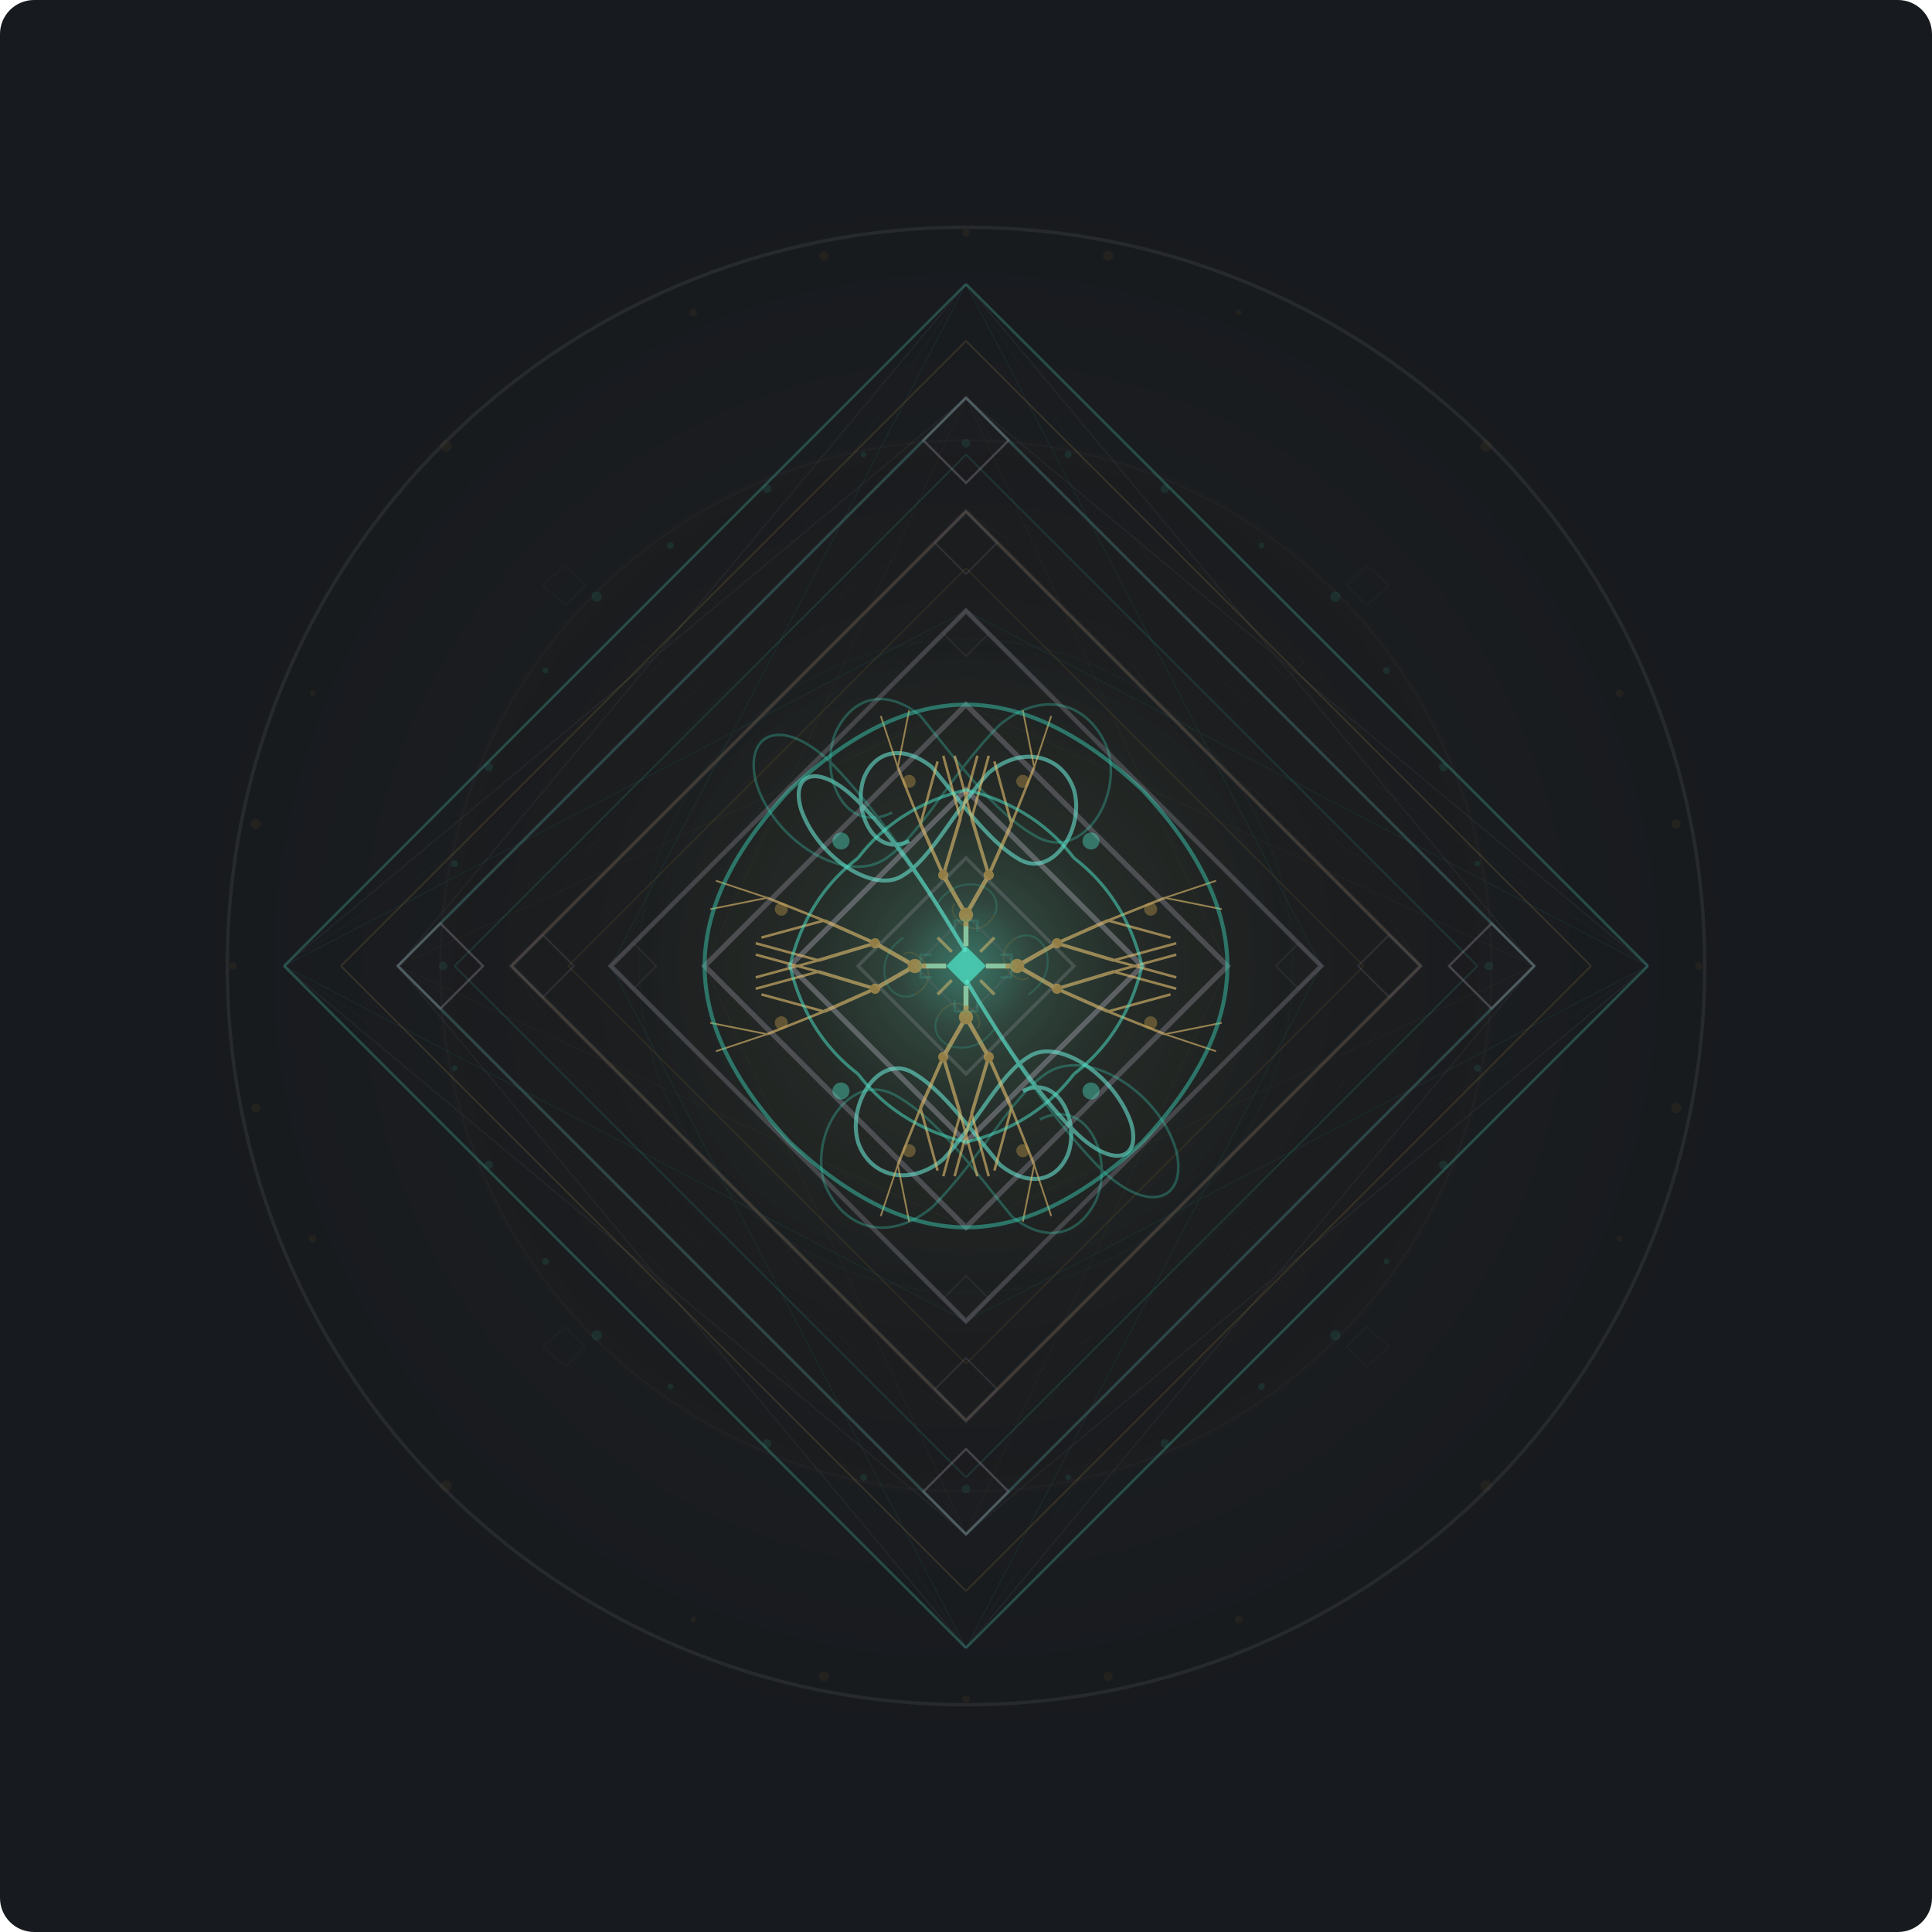
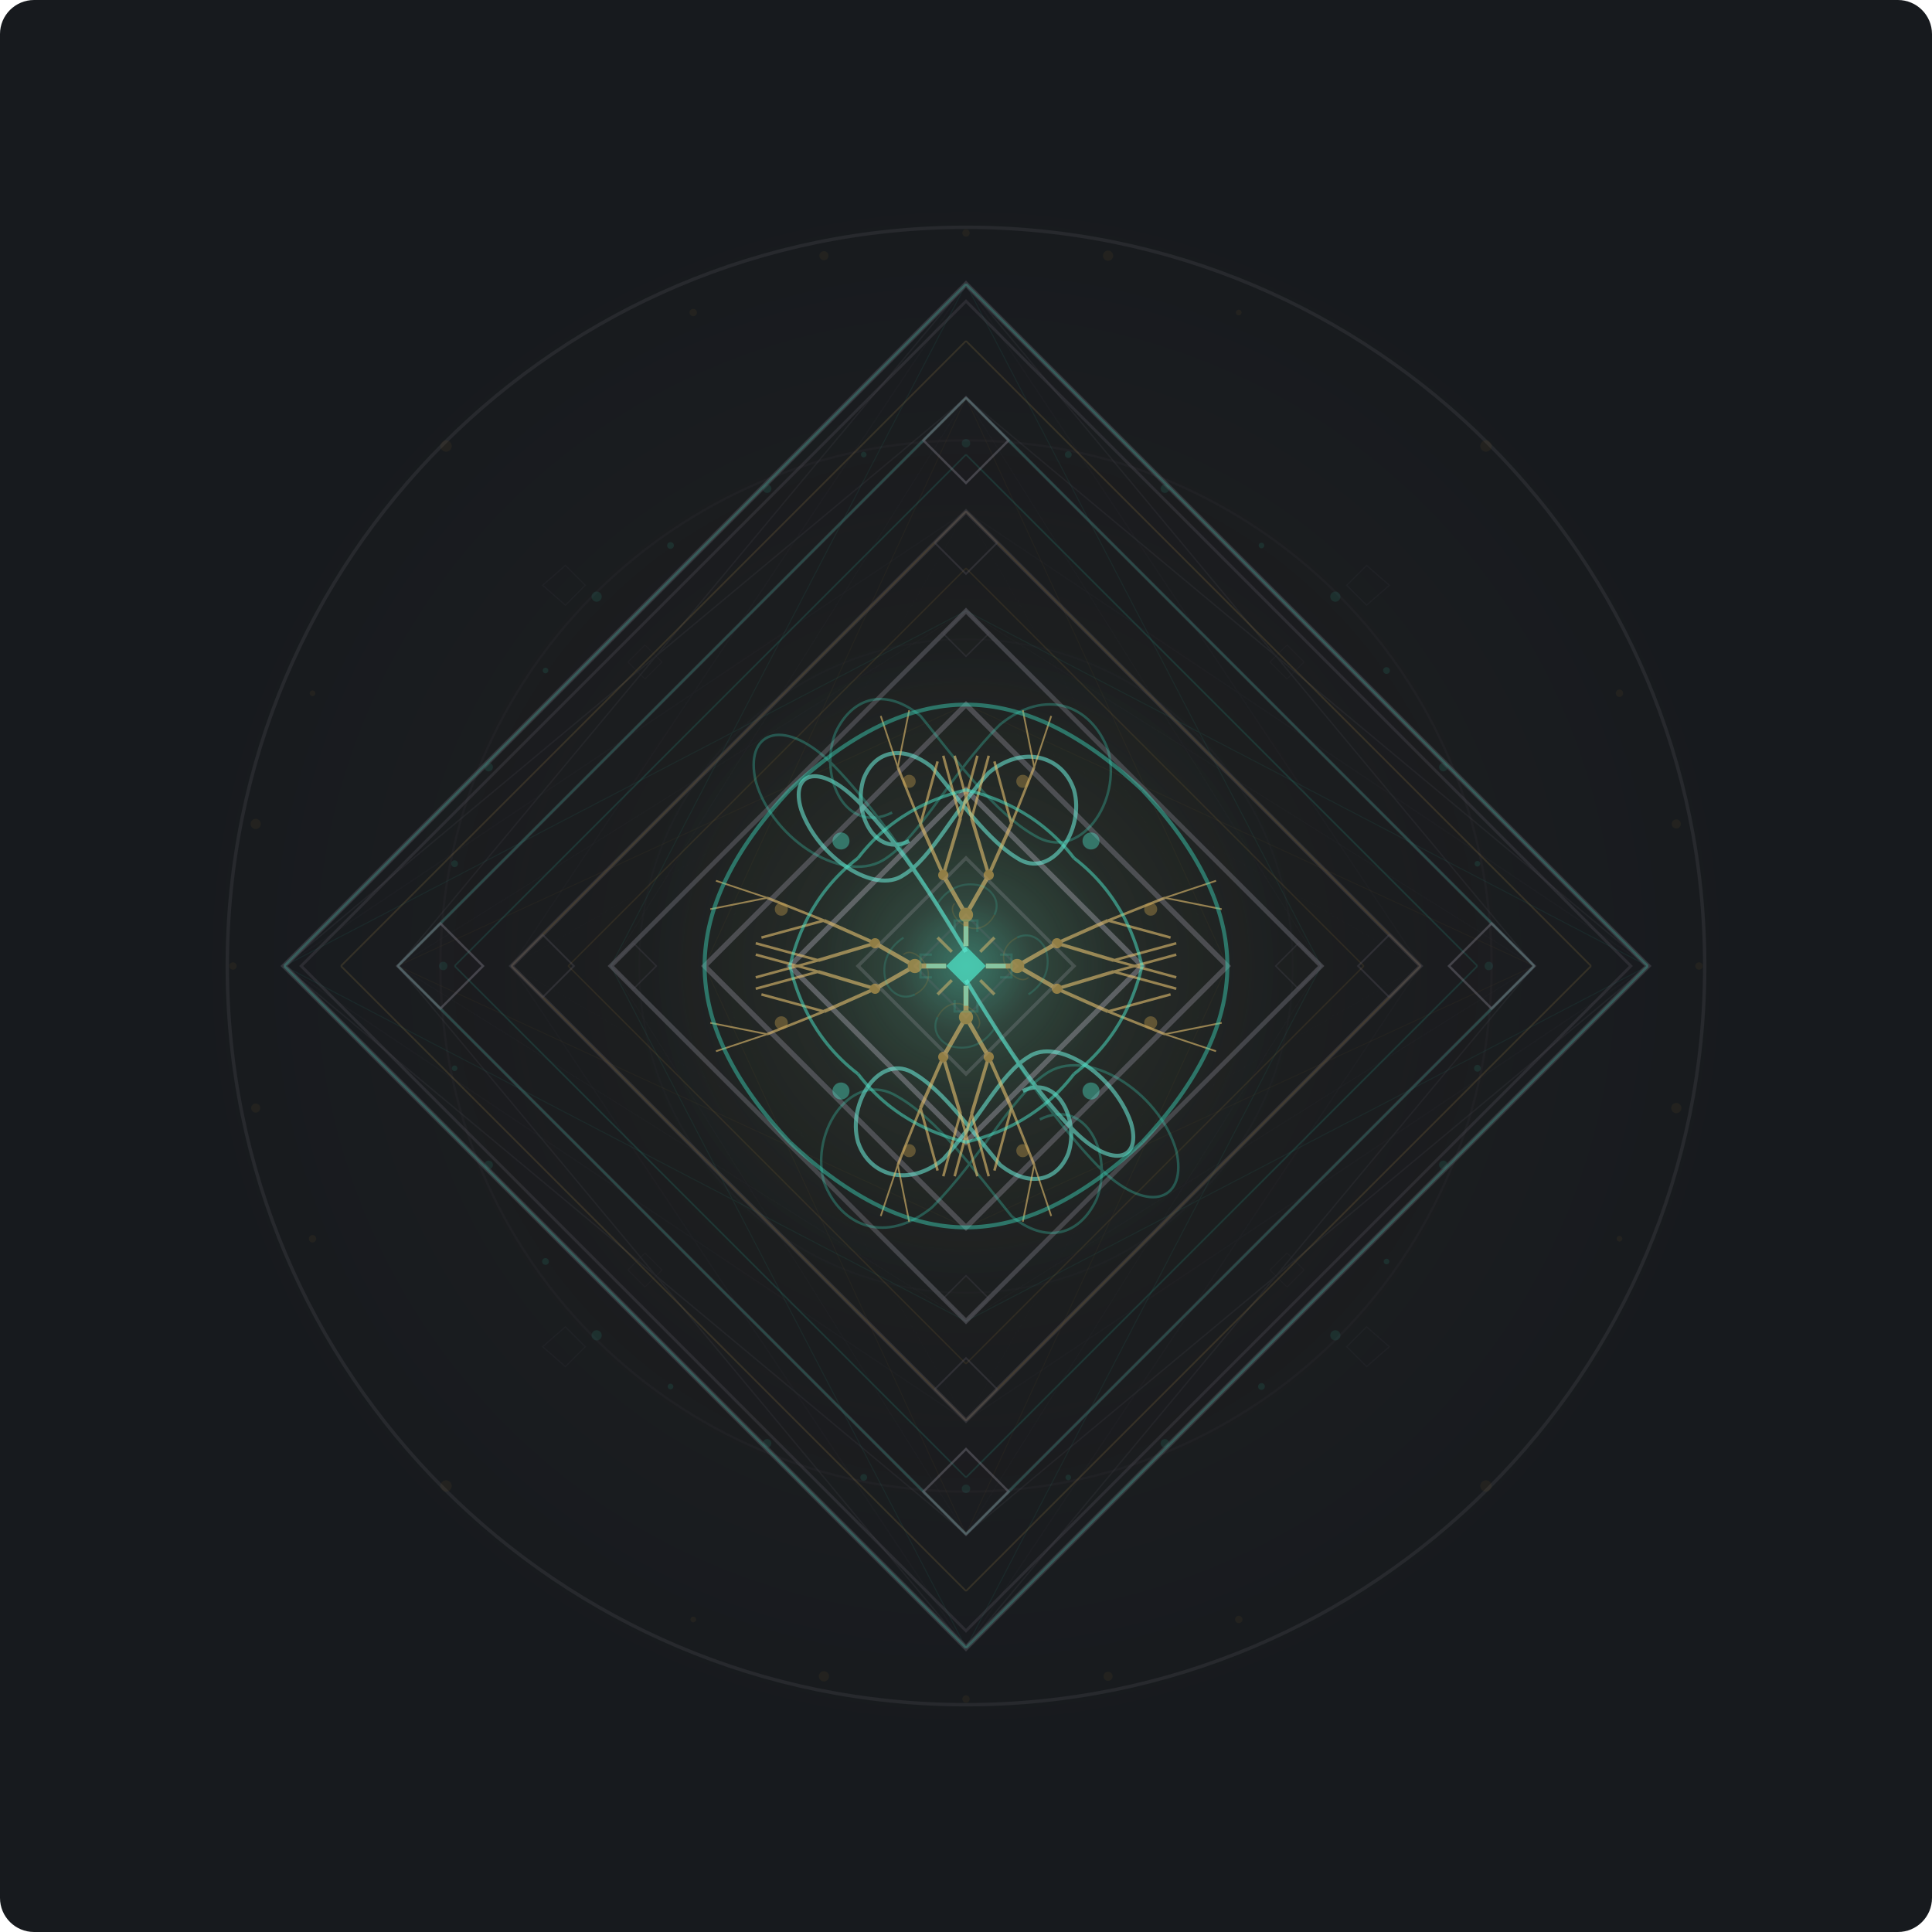
<svg xmlns="http://www.w3.org/2000/svg" width="680" height="680" viewBox="0 0 680 680">
  <rect width="680" height="680" fill="#171a1e" rx="12" />
  <defs>
    <radialGradient id="cg" cx="50%" cy="50%" r="50%">
      <stop offset="0%" stop-color="#4ee8cc" stop-opacity=".4" />
      <stop offset="20%" stop-color="#4ee8cc" stop-opacity=".15" />
      <stop offset="50%" stop-color="#28b8a0" stop-opacity=".04" />
      <stop offset="100%" stop-color="#28b8a0" stop-opacity="0" />
    </radialGradient>
    <radialGradient id="og" cx="50%" cy="50%" r="50%">
      <stop offset="0%" stop-color="#d4a850" stop-opacity=".12" />
      <stop offset="40%" stop-color="#d4a850" stop-opacity=".03" />
      <stop offset="100%" stop-color="#d4a850" stop-opacity="0" />
    </radialGradient>
  </defs>
  <g transform="translate(340,340)">
    <circle cx="0" cy="0" r="280" fill="url(#og)" />
    <circle cx="0" cy="0" r="120" fill="url(#cg)" />
    <ellipse cx="0" cy="0" rx="260" ry="260" fill="none" stroke="#56545e" stroke-width="1.2" opacity=".24" />
    <ellipse cx="0" cy="0" rx="185" ry="185" fill="none" stroke="#3a3842" stroke-width=".8" opacity=".15" />
    <ellipse cx="0" cy="0" rx="115" ry="115" fill="none" stroke="#3a3842" stroke-width=".6" opacity=".1" />
    <g opacity=".12">
      <circle cx="184" cy="0" r="1.5" fill="#28b8a0" />
      <circle cx="180" cy="36" r="1.2" fill="#28b8a0" />
      <circle cx="168" cy="70" r="1.5" fill="#28b8a0" />
      <circle cx="148" cy="104" r="1" fill="#28b8a0" />
      <circle cx="130" cy="130" r="1.8" fill="#28b8a0" />
      <circle cx="104" cy="148" r="1.2" fill="#28b8a0" />
      <circle cx="70" cy="168" r="1.5" fill="#28b8a0" />
      <circle cx="36" cy="180" r="1" fill="#28b8a0" />
      <circle cx="0" cy="184" r="1.5" fill="#28b8a0" />
      <circle cx="-36" cy="180" r="1.2" fill="#28b8a0" />
      <circle cx="-70" cy="168" r="1.5" fill="#28b8a0" />
      <circle cx="-104" cy="148" r="1" fill="#28b8a0" />
      <circle cx="-130" cy="130" r="1.8" fill="#28b8a0" />
      <circle cx="-148" cy="104" r="1.2" fill="#28b8a0" />
      <circle cx="-168" cy="70" r="1.5" fill="#28b8a0" />
      <circle cx="-180" cy="36" r="1" fill="#28b8a0" />
      <circle cx="-184" cy="0" r="1.5" fill="#28b8a0" />
      <circle cx="-180" cy="-36" r="1.2" fill="#28b8a0" />
      <circle cx="-168" cy="-70" r="1.5" fill="#28b8a0" />
      <circle cx="-148" cy="-104" r="1" fill="#28b8a0" />
      <circle cx="-130" cy="-130" r="1.8" fill="#28b8a0" />
      <circle cx="-104" cy="-148" r="1.2" fill="#28b8a0" />
      <circle cx="-70" cy="-168" r="1.5" fill="#28b8a0" />
      <circle cx="-36" cy="-180" r="1" fill="#28b8a0" />
      <circle cx="0" cy="-184" r="1.5" fill="#28b8a0" />
      <circle cx="36" cy="-180" r="1.2" fill="#28b8a0" />
      <circle cx="70" cy="-168" r="1.5" fill="#28b8a0" />
      <circle cx="104" cy="-148" r="1" fill="#28b8a0" />
      <circle cx="130" cy="-130" r="1.8" fill="#28b8a0" />
      <circle cx="148" cy="-104" r="1.2" fill="#28b8a0" />
      <circle cx="168" cy="-70" r="1.5" fill="#28b8a0" />
      <circle cx="180" cy="-36" r="1" fill="#28b8a0" />
    </g>
    <g opacity=".08">
      <circle cx="258" cy="0" r="1.3" fill="#a07828" />
      <circle cx="250" cy="50" r="1.8" fill="#a07828" />
      <circle cx="230" cy="96" r="1" fill="#a07828" />
      <circle cx="183" cy="183" r="2" fill="#a07828" />
      <circle cx="96" cy="230" r="1.3" fill="#a07828" />
      <circle cx="50" cy="250" r="1.6" fill="#a07828" />
      <circle cx="0" cy="258" r="1.3" fill="#a07828" />
      <circle cx="-50" cy="250" r="1.8" fill="#a07828" />
      <circle cx="-96" cy="230" r="1" fill="#a07828" />
      <circle cx="-183" cy="183" r="2" fill="#a07828" />
      <circle cx="-230" cy="96" r="1.3" fill="#a07828" />
      <circle cx="-250" cy="50" r="1.6" fill="#a07828" />
      <circle cx="-258" cy="0" r="1.3" fill="#a07828" />
      <circle cx="-250" cy="-50" r="1.8" fill="#a07828" />
      <circle cx="-230" cy="-96" r="1" fill="#a07828" />
      <circle cx="-183" cy="-183" r="2" fill="#a07828" />
      <circle cx="-96" cy="-230" r="1.3" fill="#a07828" />
      <circle cx="-50" cy="-250" r="1.6" fill="#a07828" />
      <circle cx="0" cy="-258" r="1.3" fill="#a07828" />
      <circle cx="50" cy="-250" r="1.8" fill="#a07828" />
      <circle cx="96" cy="-230" r="1" fill="#a07828" />
      <circle cx="183" cy="-183" r="2" fill="#a07828" />
      <circle cx="230" cy="-96" r="1.3" fill="#a07828" />
      <circle cx="250" cy="-50" r="1.6" fill="#a07828" />
    </g>
    <g stroke="#56545e" fill="none" opacity=".15" stroke-width=".5">
      <line x1="0" y1="-240" x2="-200" y2="0" />
      <line x1="0" y1="-240" x2="200" y2="0" />
      <line x1="240" y1="0" x2="0" y2="200" />
      <line x1="240" y1="0" x2="0" y2="-200" />
      <line x1="0" y1="240" x2="200" y2="0" />
      <line x1="0" y1="240" x2="-200" y2="0" />
      <line x1="-240" y1="0" x2="0" y2="200" />
      <line x1="-240" y1="0" x2="0" y2="-200" />
    </g>
    <g stroke="#3a3842" fill="none" opacity=".1" stroke-width=".4">
      <line x1="0" y1="-240" x2="-160" y2="0" />
      <line x1="0" y1="-240" x2="160" y2="0" />
      <line x1="240" y1="0" x2="0" y2="160" />
      <line x1="240" y1="0" x2="0" y2="-160" />
      <line x1="0" y1="240" x2="160" y2="0" />
      <line x1="0" y1="240" x2="-160" y2="0" />
      <line x1="-240" y1="0" x2="0" y2="160" />
      <line x1="-240" y1="0" x2="0" y2="-160" />
    </g>
    <g stroke="#3a3842" fill="none" opacity=".08" stroke-width=".35">
      <line x1="0" y1="-200" x2="-125" y2="0" />
      <line x1="0" y1="-200" x2="125" y2="0" />
      <line x1="200" y1="0" x2="0" y2="125" />
      <line x1="200" y1="0" x2="0" y2="-125" />
      <line x1="0" y1="200" x2="125" y2="0" />
      <line x1="0" y1="200" x2="-125" y2="0" />
      <line x1="-200" y1="0" x2="0" y2="125" />
      <line x1="-200" y1="0" x2="0" y2="-125" />
    </g>
    <g stroke="#28b8a0" fill="none" opacity=".08" stroke-width=".35">
      <line x1="0" y1="-240" x2="-125" y2="0" />
      <line x1="0" y1="-240" x2="125" y2="0" />
      <line x1="240" y1="0" x2="0" y2="125" />
      <line x1="240" y1="0" x2="0" y2="-125" />
      <line x1="0" y1="240" x2="125" y2="0" />
      <line x1="0" y1="240" x2="-125" y2="0" />
      <line x1="-240" y1="0" x2="0" y2="125" />
      <line x1="-240" y1="0" x2="0" y2="-125" />
    </g>
    <g stroke="#a07828" fill="none" opacity=".065" stroke-width=".3">
      <line x1="0" y1="-200" x2="-92" y2="0" />
      <line x1="0" y1="-200" x2="92" y2="0" />
      <line x1="200" y1="0" x2="0" y2="92" />
      <line x1="200" y1="0" x2="0" y2="-92" />
      <line x1="0" y1="200" x2="92" y2="0" />
      <line x1="0" y1="200" x2="-92" y2="0" />
      <line x1="-200" y1="0" x2="0" y2="92" />
      <line x1="-200" y1="0" x2="0" y2="-92" />
    </g>
    <g stroke="#28262e" fill="none" opacity=".065" stroke-width=".3">
      <line x1="0" y1="-160" x2="-92" y2="0" />
      <line x1="0" y1="-160" x2="92" y2="0" />
      <line x1="160" y1="0" x2="0" y2="92" />
      <line x1="160" y1="0" x2="0" y2="-92" />
      <line x1="0" y1="160" x2="92" y2="0" />
      <line x1="0" y1="160" x2="-92" y2="0" />
      <line x1="-160" y1="0" x2="0" y2="92" />
      <line x1="-160" y1="0" x2="0" y2="-92" />
    </g>
-     <polygon points="0,-240 240,0 0,240 -240,0" fill="none" stroke="#3a3842" stroke-width="1" opacity=".2" />
+     <polygon points="0,-240 240,0 0,240 -240,0" fill="none" stroke="#56545e" stroke-width="1.8" opacity=".45" />
+     <polygon points="0,-234 234,0 0,234 -234,0" fill="none" stroke="#56545e" stroke-width="1" opacity=".3" />
    <polygon points="0,-200 200,0 0,200 -200,0" fill="none" stroke="#56545e" stroke-width="1.2" opacity=".28" />
    <polygon points="0,-160 160,0 0,160 -160,0" fill="none" stroke="#56545e" stroke-width="1.4" opacity=".35" />
    <polygon points="0,-125 125,0 0,125 -125,0" fill="none" stroke="#787680" stroke-width="1.6" opacity=".42" />
    <polygon points="0,-92 92,0 0,92 -92,0" fill="none" stroke="#787680" stroke-width="1.8" opacity=".5" />
    <polygon points="0,-62 62,0 0,62 -62,0" fill="none" stroke="#a09ea8" stroke-width="1.8" opacity=".45" />
    <polygon points="0,-38 38,0 0,38 -38,0" fill="none" stroke="#a09ea8" stroke-width="1.2" opacity=".25" />
    <polygon points="0,-18 18,0 0,18 -18,0" fill="none" stroke="#787680" stroke-width=".8" opacity=".18" />
    <polygon points="0,-7 7,0 0,7 -7,0" fill="#4ee8cc" opacity=".7" />
    <g stroke="#28b8a0" fill="none" opacity=".22" stroke-width=".8">
      <path d="M0,-200 Q-56,-144 -100,-100 Q-144,-56 -200,0" />
      <path d="M0,-200 Q56,-144 100,-100 Q144,-56 200,0" />
      <path d="M200,0 Q144,56 100,100 Q56,144 0,200" />
      <path d="M-200,0 Q-144,56 -100,100 Q-56,144 0,200" />
    </g>
    <g stroke="#a07828" fill="none" opacity=".18" stroke-width=".7">
      <path d="M0,-160 Q-42,-118 -80,-80 Q-118,-42 -160,0" />
      <path d="M0,-160 Q42,-118 80,-80 Q118,-42 160,0" />
      <path d="M160,0 Q118,42 80,80 Q42,118 0,160" />
      <path d="M-160,0 Q-118,42 -80,80 Q-42,118 0,160" />
    </g>
    <g stroke="#3cd8bc" fill="none" opacity=".24" stroke-width=".9">
      <path d="M0,-240 Q-72,-168 -120,-120 Q-168,-72 -240,0" />
      <path d="M0,-240 Q72,-168 120,-120 Q168,-72 240,0" />
      <path d="M240,0 Q168,72 120,120 Q72,168 0,240" />
      <path d="M-240,0 Q-168,72 -120,120 Q-72,168 0,240" />
    </g>
    <g stroke="#d4a850" fill="none" opacity=".15" stroke-width=".6">
      <path d="M0,-220 Q-48,-172 -110,-110 Q-172,-48 -220,0" />
      <path d="M0,-220 Q48,-172 110,-110 Q172,-48 220,0" />
      <path d="M220,0 Q172,48 110,110 Q48,172 0,220" />
      <path d="M-220,0 Q-172,48 -110,110 Q-48,172 0,220" />
    </g>
    <g stroke="#28b8a0" fill="none" opacity=".17" stroke-width=".6">
      <path d="M0,-180 Q-38,-142 -90,-90 Q-142,-38 -180,0" />
      <path d="M0,-180 Q38,-142 90,-90 Q142,-38 180,0" />
      <path d="M180,0 Q142,38 90,90 Q38,142 0,180" />
      <path d="M-180,0 Q-142,38 -90,90 Q-38,142 0,180" />
    </g>
    <g stroke="#c09038" fill="none" opacity=".12" stroke-width=".5">
      <path d="M0,-140 Q-30,-110 -70,-70 Q-110,-30 -140,0" />
      <path d="M0,-140 Q30,-110 70,-70 Q110,-30 140,0" />
      <path d="M140,0 Q110,30 70,70 Q30,110 0,140" />
      <path d="M-140,0 Q-110,30 -70,70 Q-30,110 0,140" />
    </g>
    <g opacity=".45">
      <polygon points="0,-200 -15,-185 0,-170 15,-185" fill="#28262e" fill-opacity=".1" stroke="#787680" stroke-width=".8" />
      <polygon points="200,0 185,-15 170,0 185,15" fill="#28262e" fill-opacity=".1" stroke="#787680" stroke-width=".8" />
      <polygon points="0,200 15,185 0,170 -15,185" fill="#28262e" fill-opacity=".1" stroke="#787680" stroke-width=".8" />
      <polygon points="-200,0 -185,15 -170,0 -185,-15" fill="#28262e" fill-opacity=".1" stroke="#787680" stroke-width=".8" />
    </g>
    <g opacity=".35">
      <polygon points="0,-160 -11,-149 0,-138 11,-149" fill="#28262e" fill-opacity=".08" stroke="#56545e" stroke-width=".6" />
      <polygon points="160,0 149,-11 138,0 149,11" fill="#28262e" fill-opacity=".08" stroke="#56545e" stroke-width=".6" />
      <polygon points="0,160 11,149 0,138 -11,149" fill="#28262e" fill-opacity=".08" stroke="#56545e" stroke-width=".6" />
      <polygon points="-160,0 -149,11 -138,0 -149,-11" fill="#28262e" fill-opacity=".08" stroke="#56545e" stroke-width=".6" />
    </g>
    <g opacity=".25">
      <polygon points="0,-125 -8,-117 0,-109 8,-117" fill="#28262e" fill-opacity=".06" stroke="#56545e" stroke-width=".5" />
      <polygon points="125,0 117,-8 109,0 117,8" fill="#28262e" fill-opacity=".06" stroke="#56545e" stroke-width=".5" />
      <polygon points="0,125 8,117 0,109 -8,117" fill="#28262e" fill-opacity=".06" stroke="#56545e" stroke-width=".5" />
      <polygon points="-125,0 -117,8 -109,0 -117,-8" fill="#28262e" fill-opacity=".06" stroke="#56545e" stroke-width=".5" />
    </g>
    <g opacity=".18">
      <polygon points="-141,-141 -149,-134 -141,-127 -134,-134" fill="#28262e" fill-opacity=".05" stroke="#3a3842" stroke-width=".4" />
      <polygon points="141,-141 134,-134 141,-127 149,-134" fill="#28262e" fill-opacity=".05" stroke="#3a3842" stroke-width=".4" />
      <polygon points="141,141 149,134 141,127 134,134" fill="#28262e" fill-opacity=".05" stroke="#3a3842" stroke-width=".4" />
      <polygon points="-141,141 -134,134 -141,127 -149,134" fill="#28262e" fill-opacity=".05" stroke="#3a3842" stroke-width=".4" />
    </g>
    <g opacity=".13">
      <polygon points="-113,-113 -119,-107 -113,-101 -107,-107" fill="#28262e" fill-opacity=".04" stroke="#3a3842" stroke-width=".35" />
      <polygon points="113,-113 107,-107 113,-101 119,-107" fill="#28262e" fill-opacity=".04" stroke="#3a3842" stroke-width=".35" />
      <polygon points="113,113 119,107 113,101 107,107" fill="#28262e" fill-opacity=".04" stroke="#3a3842" stroke-width=".35" />
      <polygon points="-113,113 -107,107 -113,101 -119,107" fill="#28262e" fill-opacity=".04" stroke="#3a3842" stroke-width=".35" />
    </g>
    <g fill="none" opacity=".55">
      <path d="M0,-5 C-8,-18 -22,-42 -38,-58 C-52,-72 -62,-68 -58,-55 C-52,-38 -32,-25 -22,-32 C-12,-38 -4,-55 8,-68 C20,-78 34,-74 38,-62 C42,-48 30,-30 18,-38 C8,-44 -2,-58 -12,-70 C-22,-78 -32,-76 -36,-66 C-40,-54 -32,-38 -20,-44" stroke="#6ef0dc" stroke-width="1.4" />
      <path d="M0,5 C8,18 22,42 38,58 C52,72 62,68 58,55 C52,38 32,25 22,32 C12,38 4,55 -8,68 C-20,78 -34,74 -38,62 C-42,48 -30,30 -18,38 C-8,44 2,58 12,70 C22,78 32,76 36,66 C40,54 32,38 20,44" stroke="#6ef0dc" stroke-width="1.4" />
    </g>
    <g fill="none" opacity=".3">
      <path d="M0,-5 C-10,-22 -28,-52 -48,-72 C-65,-88 -78,-82 -74,-65 C-68,-44 -42,-28 -28,-38 C-16,-46 -5,-68 12,-85 C28,-98 44,-92 50,-76 C55,-58 40,-36 24,-46 C10,-54 -3,-72 -16,-88 C-28,-98 -40,-95 -46,-82 C-52,-66 -42,-46 -26,-54" stroke="#3cd8bc" stroke-width=".9" />
      <path d="M0,5 C10,22 28,52 48,72 C65,88 78,82 74,65 C68,44 42,28 28,38 C16,46 5,68 -12,85 C-28,98 -44,92 -50,76 C-55,58 -40,36 -24,46 C-10,54 3,72 16,88 C28,98 40,95 46,82 C52,66 42,46 26,54" stroke="#3cd8bc" stroke-width=".9" />
    </g>
    <g stroke="#e4c070" fill="none" opacity=".6">
      <path d="M0,-7 L0,-18" stroke-width="1.8" />
      <path d="M0,-18 L-8,-32" stroke-width="1.5" />
      <path d="M0,-18 L8,-32" stroke-width="1.5" />
      <path d="M-8,-32 L-16,-50" stroke-width="1.2" />
      <path d="M-8,-32 L-2,-52" stroke-width="1.2" />
      <path d="M8,-32 L2,-52" stroke-width="1.2" />
      <path d="M8,-32 L16,-50" stroke-width="1.2" />
      <path d="M-16,-50 L-24,-70" stroke-width=".9" />
      <path d="M-16,-50 L-10,-72" stroke-width=".9" />
      <path d="M-2,-52 L-8,-74" stroke-width=".9" />
      <path d="M-2,-52 L4,-74" stroke-width=".9" />
      <path d="M2,-52 L-4,-74" stroke-width=".9" />
      <path d="M2,-52 L8,-74" stroke-width=".9" />
      <path d="M16,-50 L10,-72" stroke-width=".9" />
      <path d="M16,-50 L24,-70" stroke-width=".9" />
      <path d="M-24,-70 L-30,-88" stroke-width=".6" />
      <path d="M-24,-70 L-20,-90" stroke-width=".6" />
      <path d="M24,-70 L20,-90" stroke-width=".6" />
      <path d="M24,-70 L30,-88" stroke-width=".6" />
      <circle cx="0" cy="-18" r="2.5" fill="#d4a850" stroke="none" />
      <circle cx="-8" cy="-32" r="1.8" fill="#d4a850" stroke="none" />
      <circle cx="8" cy="-32" r="1.8" fill="#d4a850" stroke="none" />
    </g>
    <g stroke="#e4c070" fill="none" opacity=".6" transform="rotate(90)">
      <path d="M0,-7 L0,-18" stroke-width="1.8" />
      <path d="M0,-18 L-8,-32" stroke-width="1.5" />
      <path d="M0,-18 L8,-32" stroke-width="1.5" />
      <path d="M-8,-32 L-16,-50" stroke-width="1.2" />
      <path d="M-8,-32 L-2,-52" stroke-width="1.2" />
      <path d="M8,-32 L2,-52" stroke-width="1.2" />
      <path d="M8,-32 L16,-50" stroke-width="1.2" />
      <path d="M-16,-50 L-24,-70" stroke-width=".9" />
      <path d="M-16,-50 L-10,-72" stroke-width=".9" />
      <path d="M-2,-52 L-8,-74" stroke-width=".9" />
      <path d="M-2,-52 L4,-74" stroke-width=".9" />
      <path d="M2,-52 L-4,-74" stroke-width=".9" />
      <path d="M2,-52 L8,-74" stroke-width=".9" />
      <path d="M16,-50 L10,-72" stroke-width=".9" />
      <path d="M16,-50 L24,-70" stroke-width=".9" />
      <path d="M-24,-70 L-30,-88" stroke-width=".6" />
      <path d="M-24,-70 L-20,-90" stroke-width=".6" />
      <path d="M24,-70 L20,-90" stroke-width=".6" />
      <path d="M24,-70 L30,-88" stroke-width=".6" />
      <circle cx="0" cy="-18" r="2.5" fill="#d4a850" stroke="none" />
      <circle cx="-8" cy="-32" r="1.8" fill="#d4a850" stroke="none" />
      <circle cx="8" cy="-32" r="1.8" fill="#d4a850" stroke="none" />
    </g>
    <g stroke="#e4c070" fill="none" opacity=".6" transform="rotate(180)">
      <path d="M0,-7 L0,-18" stroke-width="1.8" />
      <path d="M0,-18 L-8,-32" stroke-width="1.5" />
      <path d="M0,-18 L8,-32" stroke-width="1.5" />
      <path d="M-8,-32 L-16,-50" stroke-width="1.2" />
      <path d="M-8,-32 L-2,-52" stroke-width="1.2" />
      <path d="M8,-32 L2,-52" stroke-width="1.2" />
      <path d="M8,-32 L16,-50" stroke-width="1.2" />
      <path d="M-16,-50 L-24,-70" stroke-width=".9" />
      <path d="M-16,-50 L-10,-72" stroke-width=".9" />
      <path d="M-2,-52 L-8,-74" stroke-width=".9" />
      <path d="M-2,-52 L4,-74" stroke-width=".9" />
      <path d="M2,-52 L-4,-74" stroke-width=".9" />
      <path d="M2,-52 L8,-74" stroke-width=".9" />
      <path d="M16,-50 L10,-72" stroke-width=".9" />
      <path d="M16,-50 L24,-70" stroke-width=".9" />
      <path d="M-24,-70 L-30,-88" stroke-width=".6" />
      <path d="M-24,-70 L-20,-90" stroke-width=".6" />
      <path d="M24,-70 L20,-90" stroke-width=".6" />
      <path d="M24,-70 L30,-88" stroke-width=".6" />
      <circle cx="0" cy="-18" r="2.5" fill="#d4a850" stroke="none" />
      <circle cx="-8" cy="-32" r="1.8" fill="#d4a850" stroke="none" />
      <circle cx="8" cy="-32" r="1.8" fill="#d4a850" stroke="none" />
    </g>
    <g stroke="#e4c070" fill="none" opacity=".6" transform="rotate(270)">
      <path d="M0,-7 L0,-18" stroke-width="1.8" />
      <path d="M0,-18 L-8,-32" stroke-width="1.5" />
      <path d="M0,-18 L8,-32" stroke-width="1.5" />
      <path d="M-8,-32 L-16,-50" stroke-width="1.2" />
      <path d="M-8,-32 L-2,-52" stroke-width="1.2" />
      <path d="M8,-32 L2,-52" stroke-width="1.2" />
      <path d="M8,-32 L16,-50" stroke-width="1.2" />
      <path d="M-16,-50 L-24,-70" stroke-width=".9" />
      <path d="M-16,-50 L-10,-72" stroke-width=".9" />
      <path d="M-2,-52 L-8,-74" stroke-width=".9" />
      <path d="M-2,-52 L4,-74" stroke-width=".9" />
      <path d="M2,-52 L-4,-74" stroke-width=".9" />
      <path d="M2,-52 L8,-74" stroke-width=".9" />
      <path d="M16,-50 L10,-72" stroke-width=".9" />
      <path d="M16,-50 L24,-70" stroke-width=".9" />
      <path d="M-24,-70 L-30,-88" stroke-width=".6" />
      <path d="M-24,-70 L-20,-90" stroke-width=".6" />
      <path d="M24,-70 L20,-90" stroke-width=".6" />
      <path d="M24,-70 L30,-88" stroke-width=".6" />
      <circle cx="0" cy="-18" r="2.5" fill="#d4a850" stroke="none" />
      <circle cx="-8" cy="-32" r="1.8" fill="#d4a850" stroke="none" />
      <circle cx="8" cy="-32" r="1.8" fill="#d4a850" stroke="none" />
    </g>
    <g opacity=".45">
      <path d="M-62,-62 Q-92,-30 -92,0" fill="none" stroke="#3cd8bc" stroke-width="1.4" />
      <path d="M62,-62 Q92,-30 92,0" fill="none" stroke="#3cd8bc" stroke-width="1.4" />
      <path d="M62,62 Q92,30 92,0" fill="none" stroke="#3cd8bc" stroke-width="1.4" />
      <path d="M-62,62 Q-92,30 -92,0" fill="none" stroke="#3cd8bc" stroke-width="1.4" />
      <path d="M-62,-62 Q-30,-92 0,-92" fill="none" stroke="#3cd8bc" stroke-width="1.4" />
      <path d="M62,-62 Q30,-92 0,-92" fill="none" stroke="#3cd8bc" stroke-width="1.4" />
      <path d="M62,62 Q30,92 0,92" fill="none" stroke="#3cd8bc" stroke-width="1.4" />
      <path d="M-62,62 Q-30,92 0,92" fill="none" stroke="#3cd8bc" stroke-width="1.4" />
    </g>
    <g opacity=".5">
      <path d="M-38,-38 C-55,-25 -60,-8 -62,0 C-60,8 -55,25 -38,38" fill="none" stroke="#4ee8cc" stroke-width="1.1" />
      <path d="M38,-38 C55,-25 60,-8 62,0 C60,8 55,25 38,38" fill="none" stroke="#4ee8cc" stroke-width="1.1" />
      <path d="M-38,-38 C-25,-55 -8,-60 0,-62 C8,-60 25,-55 38,-38" fill="none" stroke="#4ee8cc" stroke-width="1.1" />
      <path d="M-38,38 C-25,55 -8,60 0,62 C8,60 25,55 38,38" fill="none" stroke="#4ee8cc" stroke-width="1.1" />
    </g>
    <g opacity=".18">
      <path d="M-22,-10 C-28,-6 -30,0 -28,6 C-26,10 -22,12 -18,10" fill="none" stroke="#3cd8bc" stroke-width=".7" />
      <path d="M-18,10 C-14,8 -12,4 -14,0 C-16,-4 -20,-6 -22,-4" fill="none" stroke="#c09038" stroke-width=".5" />
      <path d="M22,10 C28,6 30,0 28,-6 C26,-10 22,-12 18,-10" fill="none" stroke="#3cd8bc" stroke-width=".7" />
      <path d="M18,-10 C14,-8 12,-4 14,0 C16,4 20,6 22,4" fill="none" stroke="#c09038" stroke-width=".5" />
      <path d="M-10,-22 C-6,-28 0,-30 6,-28 C10,-26 12,-22 10,-18" fill="none" stroke="#3cd8bc" stroke-width=".7" />
      <path d="M10,-18 C8,-14 4,-12 0,-14 C-4,-16 -6,-20 -4,-22" fill="none" stroke="#c09038" stroke-width=".5" />
      <path d="M10,22 C6,28 0,30 -6,28 C-10,26 -12,22 -10,18" fill="none" stroke="#3cd8bc" stroke-width=".7" />
      <path d="M-10,18 C-8,14 -4,12 0,14 C4,16 6,20 4,22" fill="none" stroke="#c09038" stroke-width=".5" />
    </g>
    <g opacity=".15">
      <path d="M-12,-4 L-16,-4 L-16,4 L-12,4" fill="none" stroke="#3cd8bc" stroke-width=".8" />
      <path d="M12,-4 L16,-4 L16,4 L12,4" fill="none" stroke="#3cd8bc" stroke-width=".8" />
      <path d="M-4,-12 L-4,-16 L4,-16 L4,-12" fill="none" stroke="#3cd8bc" stroke-width=".8" />
      <path d="M-4,12 L-4,16 L4,16 L4,12" fill="none" stroke="#3cd8bc" stroke-width=".8" />
    </g>
    <g fill="#4ee8cc" opacity=".4">
      <circle cx="-44" cy="-44" r="3" />
      <circle cx="44" cy="-44" r="3" />
      <circle cx="44" cy="44" r="3" />
      <circle cx="-44" cy="44" r="3" />
    </g>
    <g fill="#d4a850" opacity=".35">
      <circle cx="-65" cy="-20" r="2.3" />
      <circle cx="65" cy="-20" r="2.3" />
      <circle cx="65" cy="20" r="2.3" />
      <circle cx="-65" cy="20" r="2.3" />
      <circle cx="-20" cy="-65" r="2.3" />
      <circle cx="20" cy="-65" r="2.3" />
      <circle cx="20" cy="65" r="2.3" />
      <circle cx="-20" cy="65" r="2.3" />
    </g>
    <g opacity=".5">
      <line x1="0" y1="-7" x2="0" y2="-14" stroke="#6ef0dc" stroke-width="1.6" />
      <line x1="7" y1="0" x2="14" y2="0" stroke="#6ef0dc" stroke-width="1.6" />
      <line x1="0" y1="7" x2="0" y2="14" stroke="#6ef0dc" stroke-width="1.6" />
      <line x1="-7" y1="0" x2="-14" y2="0" stroke="#6ef0dc" stroke-width="1.6" />
      <line x1="5" y1="-5" x2="10" y2="-10" stroke="#e4c070" stroke-width="1.1" />
      <line x1="5" y1="5" x2="10" y2="10" stroke="#e4c070" stroke-width="1.1" />
      <line x1="-5" y1="-5" x2="-10" y2="-10" stroke="#e4c070" stroke-width="1.1" />
      <line x1="-5" y1="5" x2="-10" y2="10" stroke="#e4c070" stroke-width="1.1" />
    </g>
  </g>
</svg>
